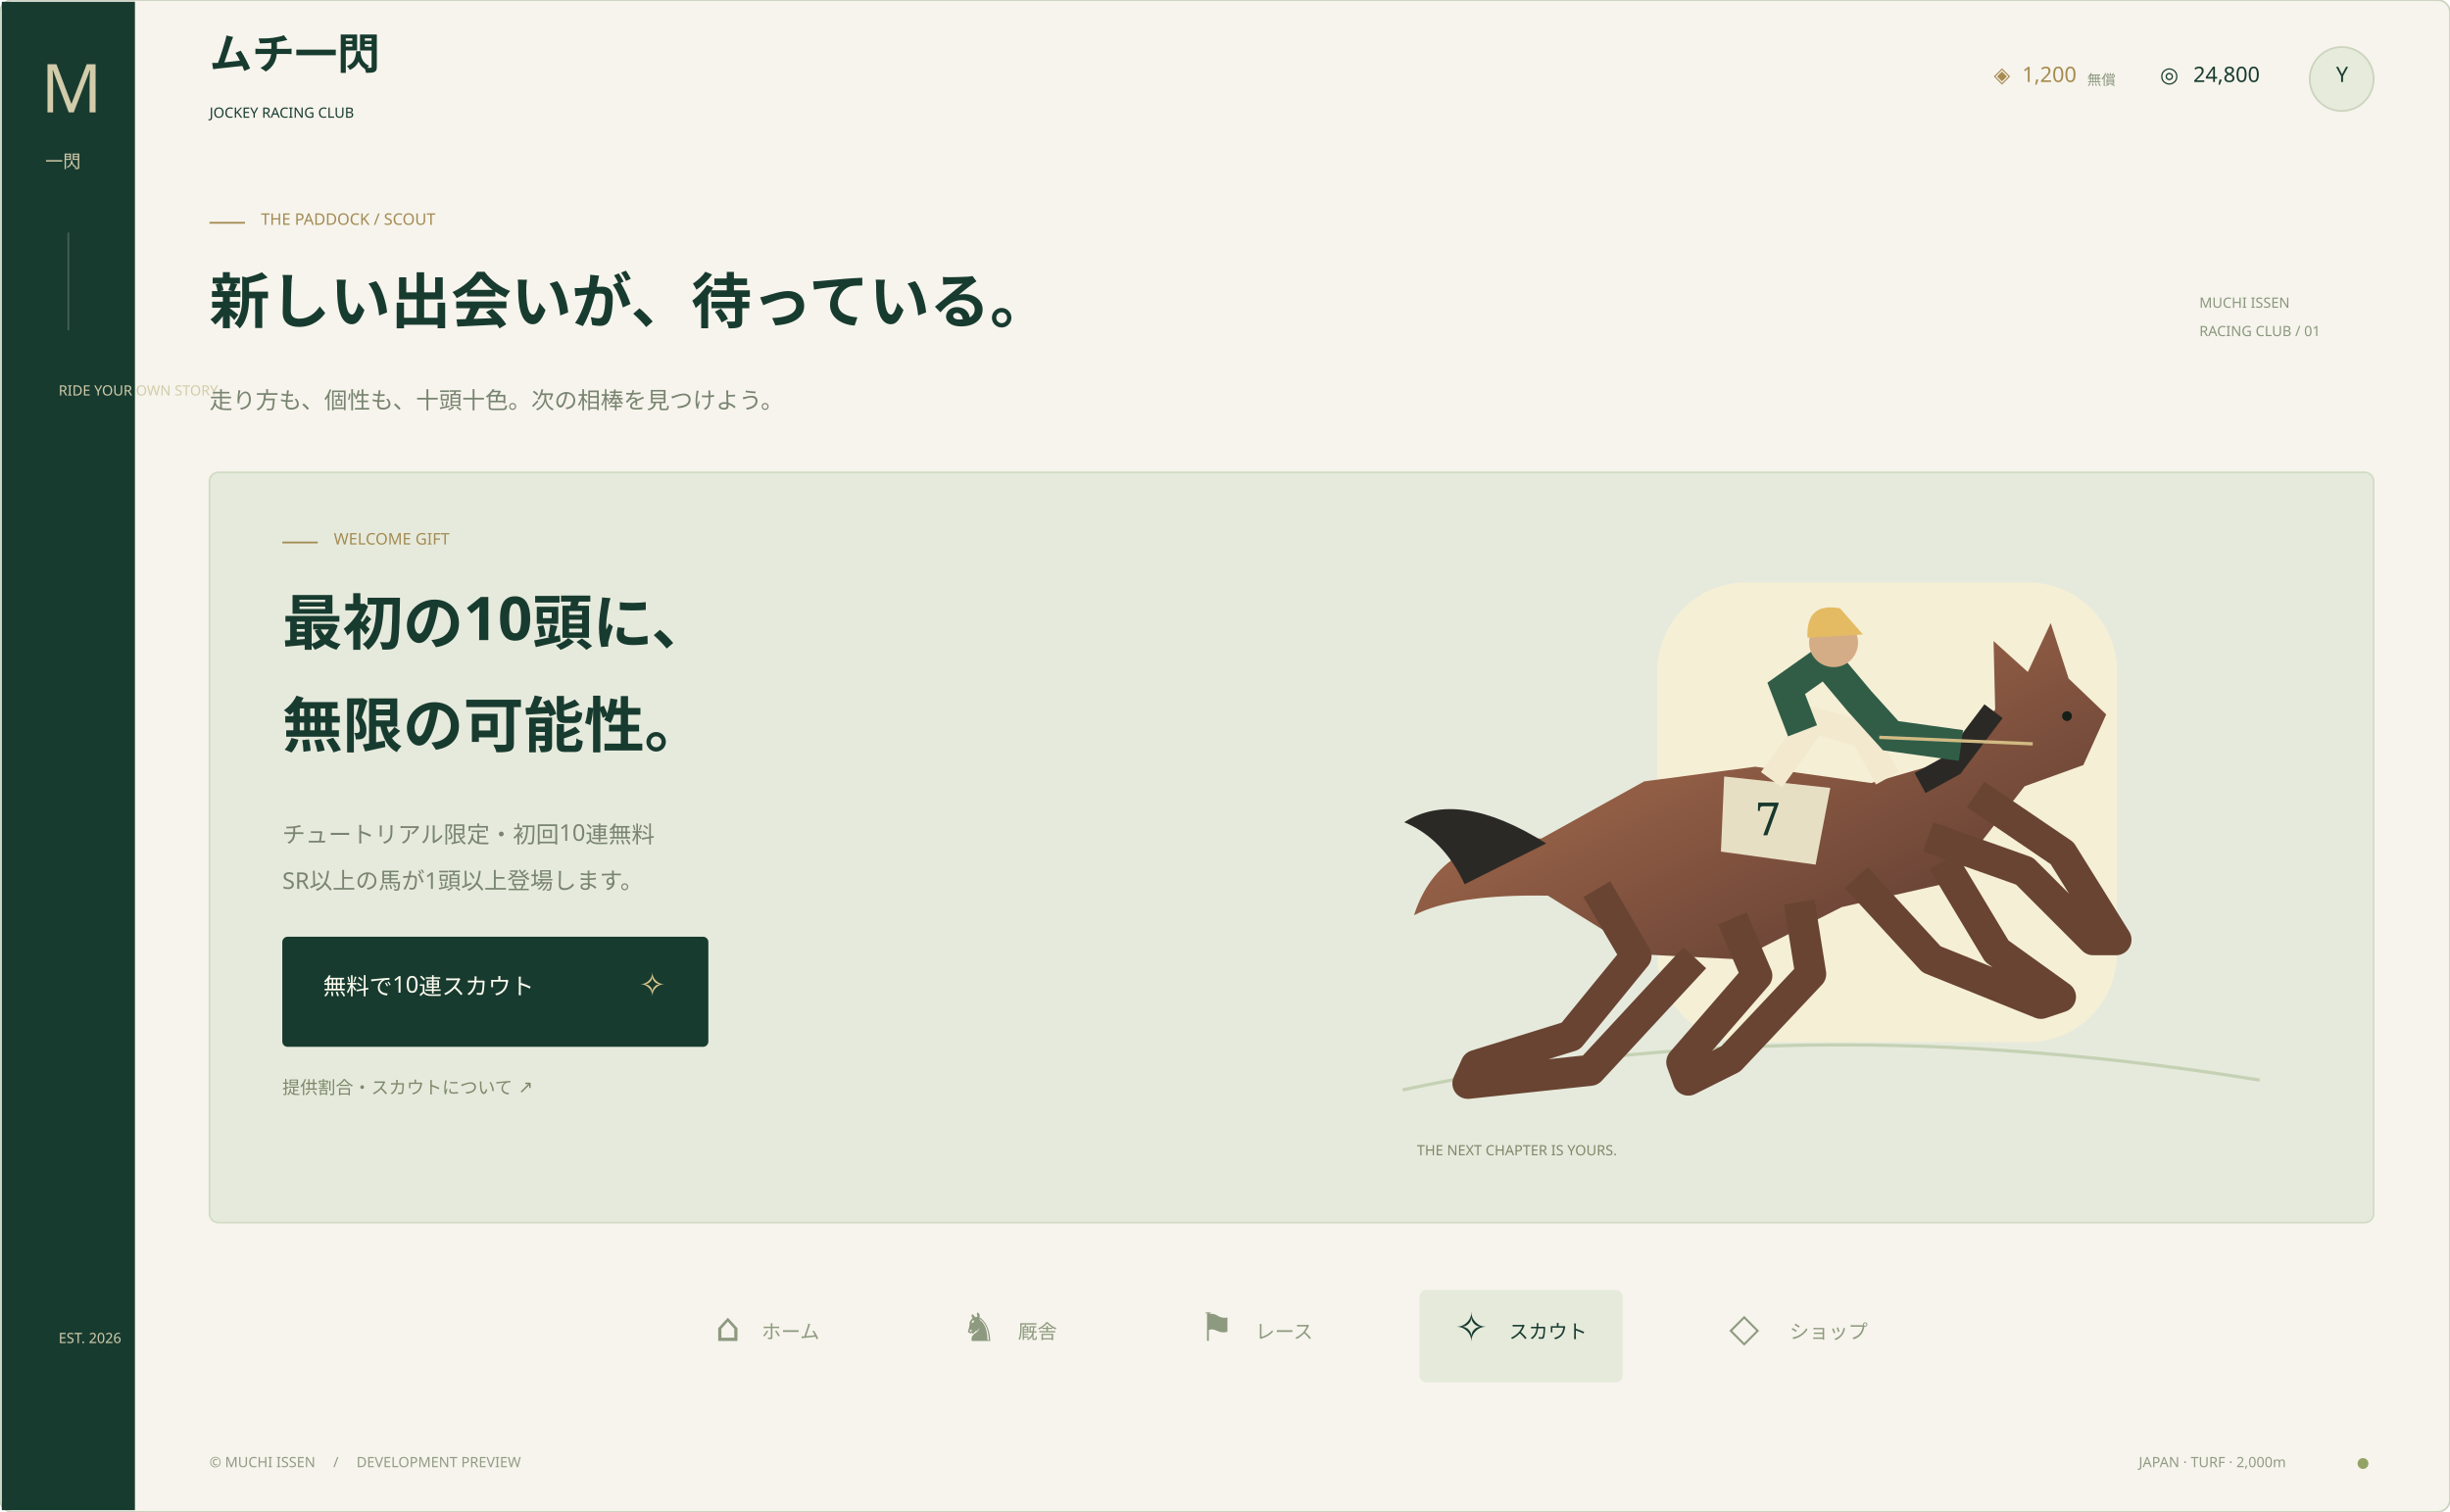
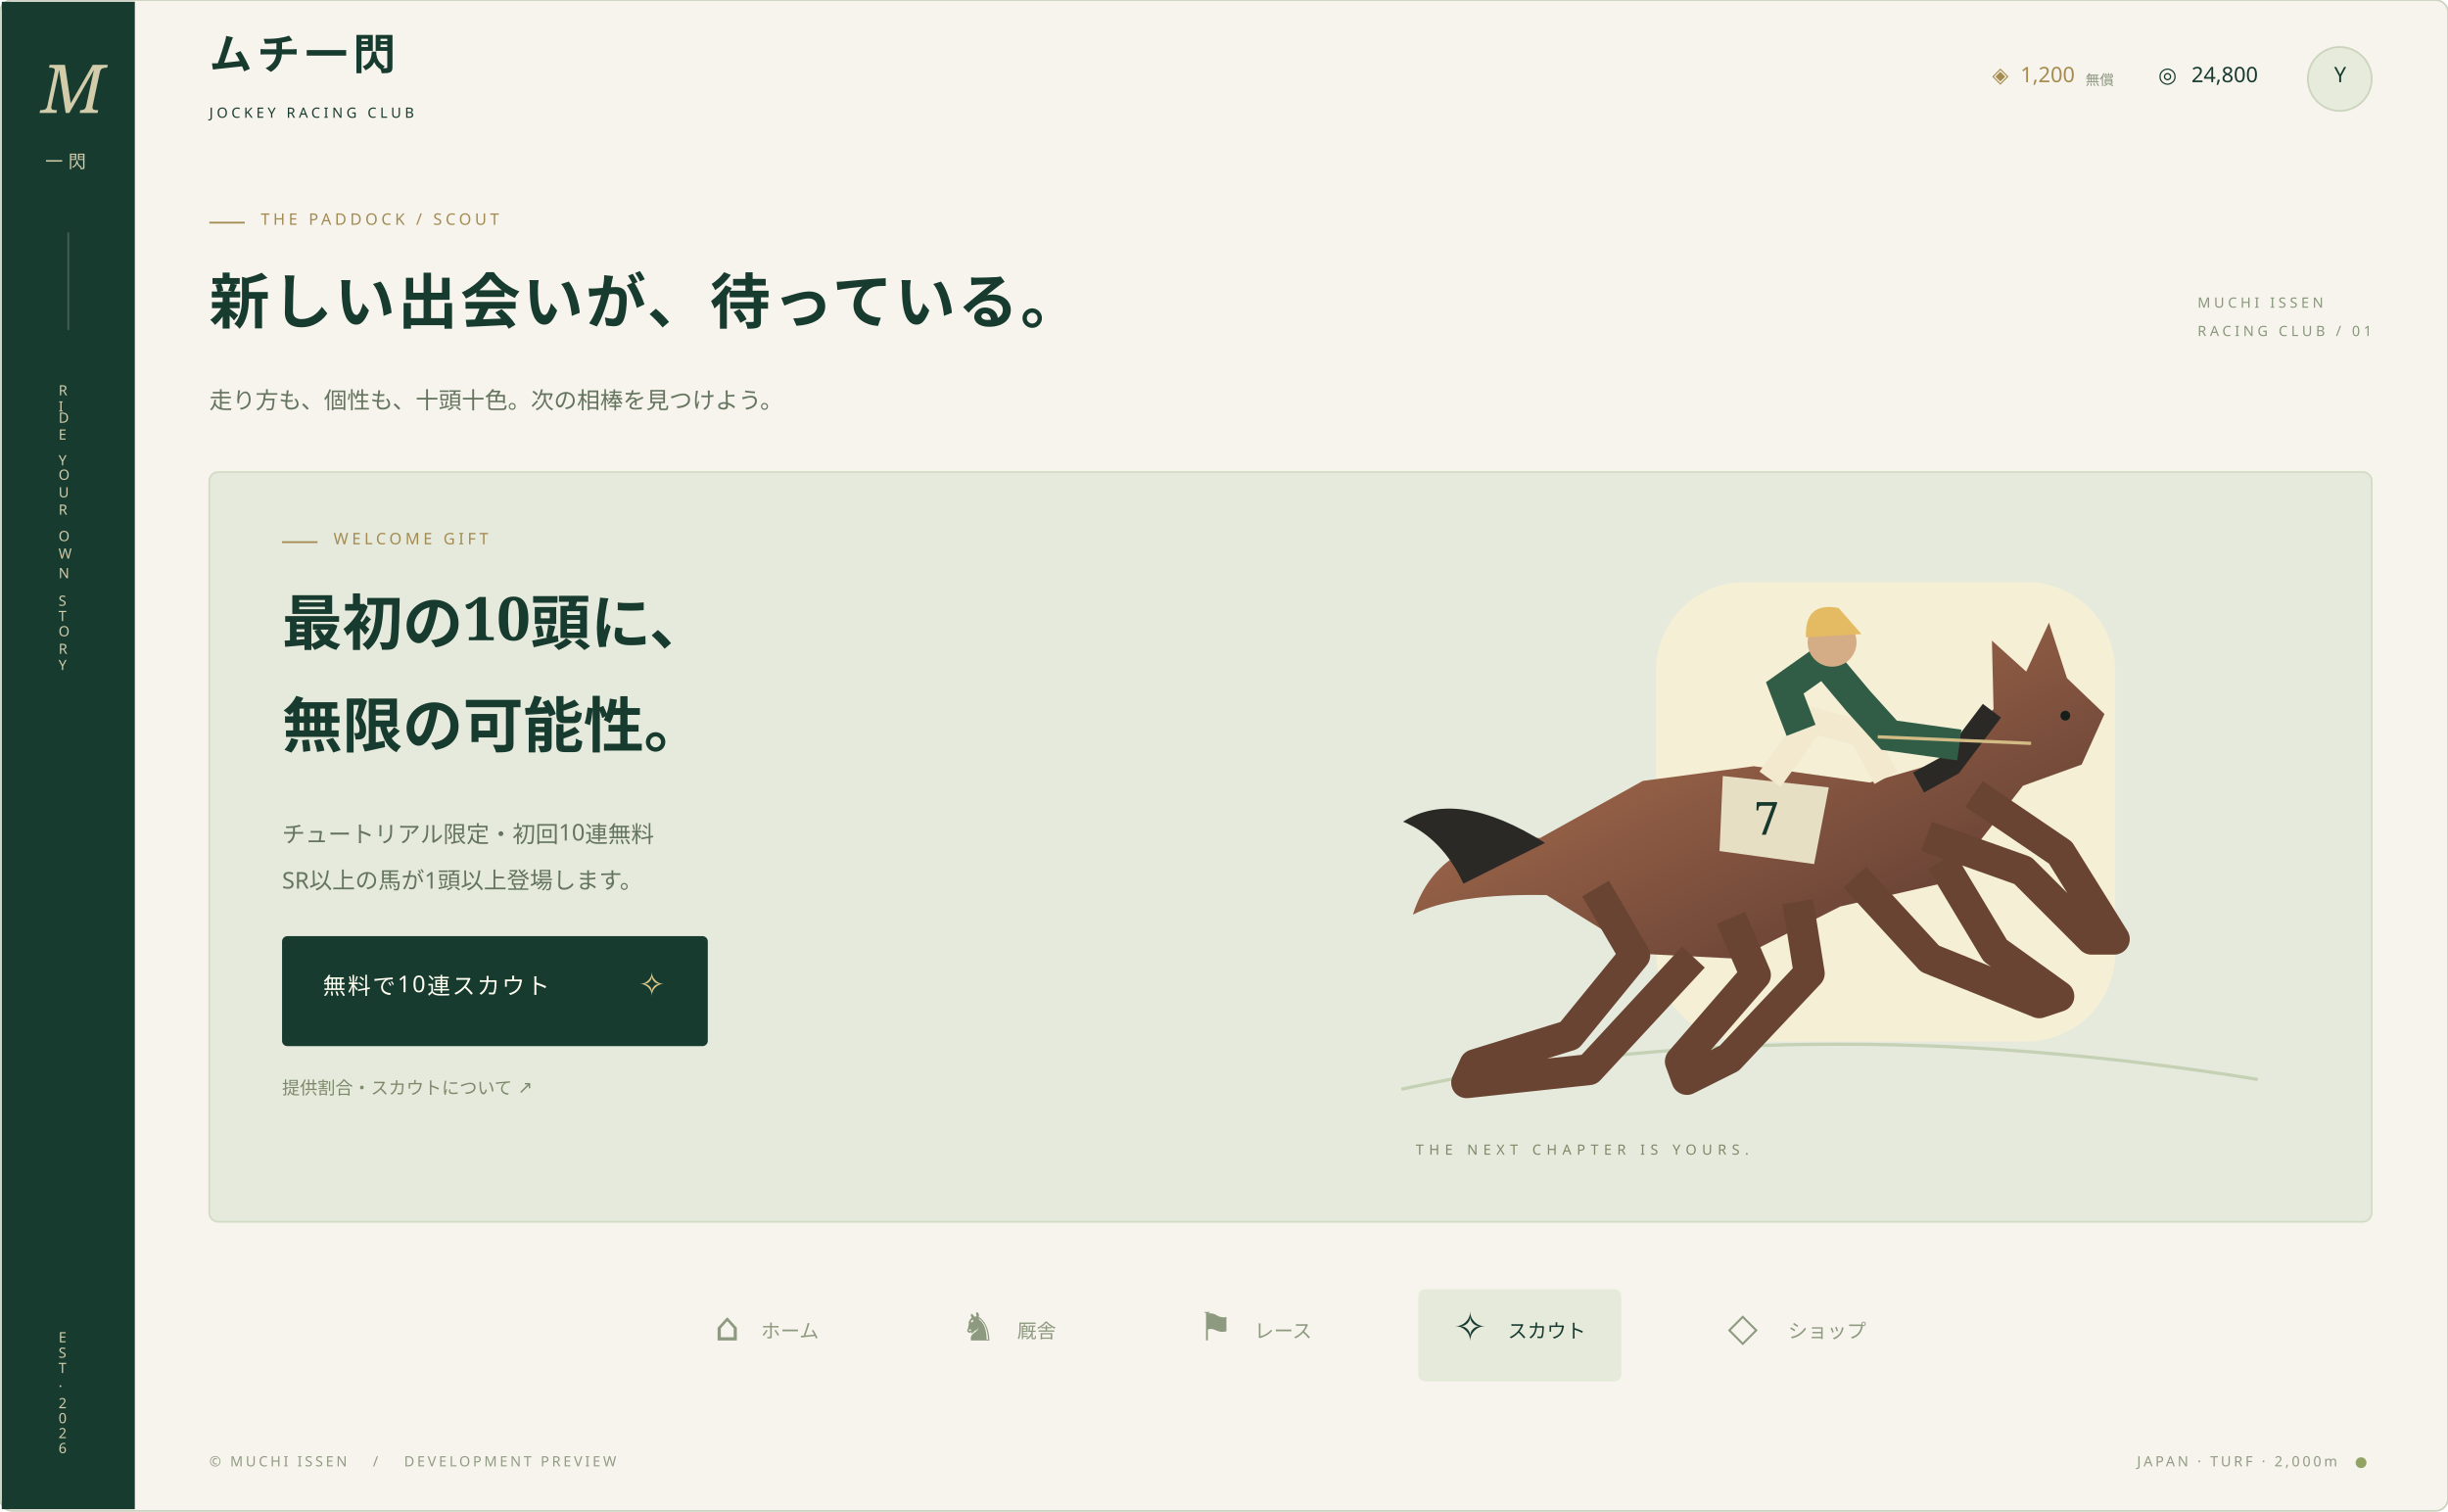
- <svg xmlns="http://www.w3.org/2000/svg" width="1380" height="851.688" viewBox="0 0 1380 851.688">
-   <rect x="0" y="0" width="1380" height="851.688" rx="7" fill="rgb(246, 244, 236)" stroke="rgb(204, 211, 193)" />
-   <rect x="1" y="1" width="75" height="849.688" rx="0" fill="rgb(24, 59, 48)" stroke="none" />
-   <text x="23.062" y="63.3" fill="rgb(210, 204, 170)" font-size="38px" font-weight="400" font-family="Noto Sans JP, sans-serif">M</text>
-   <text x="25.484" y="94.5" fill="rgb(210, 204, 170)" font-size="10px" font-weight="400" font-family="Noto Sans JP, sans-serif">一閃</text>
-   <rect x="38" y="131" width="1" height="55" rx="0" fill="rgba(255, 255, 255, 0.19)" stroke="none" />
-   <text x="33" y="222.8" fill="rgb(210, 204, 170)" font-size="8px" font-weight="400" font-family="Noto Sans JP, sans-serif">RIDE YOUR OWN STORY</text>
-   <text x="33" y="756.566" fill="rgb(210, 204, 170)" font-size="8px" font-weight="400" font-family="Noto Sans JP, sans-serif">EST. 2026</text>
-   <text x="118" y="38.9" fill="rgb(24, 59, 48)" font-size="24px" font-weight="700" font-family="Noto Sans JP, sans-serif">ムチ一閃</text>
-   <text x="118" y="66.3" fill="rgb(24, 59, 48)" font-size="8px" font-weight="400" font-family="Noto Sans JP, sans-serif">JOCKEY RACING CLUB</text>
-   <text x="1123.047" y="46.2" fill="rgb(166, 139, 80)" font-size="12px" font-weight="400" font-family="Noto Sans JP, sans-serif">◈</text>
-   <text x="1138.969" y="46.2" fill="rgb(166, 139, 80)" font-size="12px" font-weight="500" font-family="Noto Sans JP, sans-serif">1,200</text>
-   <text x="1175.656" y="47.8" fill="rgb(139, 150, 127)" font-size="8px" font-weight="400" font-family="Noto Sans JP, sans-serif">無償</text>
-   <text x="1216.656" y="46.2" fill="rgb(24, 59, 48)" font-size="12px" font-weight="400" font-family="Noto Sans JP, sans-serif">◎</text>
-   <text x="1235.359" y="46.2" fill="rgb(24, 59, 48)" font-size="12px" font-weight="500" font-family="Noto Sans JP, sans-serif">24,800</text>
-   <rect x="1301" y="26.5" width="36" height="36" rx="50" fill="rgb(230, 235, 220)" stroke="rgb(204, 212, 190)" />
-   <text x="1315.812" y="46.2" fill="rgb(24, 59, 48)" font-size="12px" font-weight="400" font-family="Noto Sans JP, sans-serif">Y</text>
-   <rect x="118" y="125" width="20" height="1" rx="0" fill="rgb(162, 138, 82)" stroke="none" />
-   <text x="147" y="126.65" fill="rgb(162, 138, 82)" font-size="9px" font-weight="400" font-family="Noto Sans JP, sans-serif">THE PADDOCK / SCOUT</text>
-   <text x="118" y="181.9" fill="rgb(24, 59, 48)" font-size="34px" font-weight="600" font-family="Noto Sans JP, sans-serif">新しい出会いが、待っている。</text>
-   <text x="118" y="230.144" fill="rgb(121, 132, 113)" font-size="13px" font-weight="400" font-family="Noto Sans JP, sans-serif">走り方も、個性も、十頭十色。次の相棒を見つけよう。</text>
-   <text x="1238.812" y="173.347" fill="rgb(137, 151, 125)" font-size="8px" font-weight="400" font-family="Noto Sans JP, sans-serif">MUCHI ISSEN</text>
-   <text x="1238.812" y="189.347" fill="rgb(137, 151, 125)" font-size="8px" font-weight="400" font-family="Noto Sans JP, sans-serif">RACING CLUB / 01</text>
-   <rect x="118" y="266.094" width="1219" height="422.594" rx="5" fill="rgb(230, 234, 220)" stroke="rgb(210, 220, 197)" />
-   <rect x="159" y="305.094" width="20" height="1" rx="0" fill="rgb(162, 138, 82)" stroke="none" />
-   <text x="188" y="306.744" fill="rgb(162, 138, 82)" font-size="9px" font-weight="400" font-family="Noto Sans JP, sans-serif">WELCOME GIFT</text>
-   <text x="159" y="362.994" fill="rgb(24, 59, 48)" font-size="34px" font-weight="600" font-family="Noto Sans JP, sans-serif">最初の10頭に、</text>
-   <text x="159" y="420.791" fill="rgb(24, 59, 48)" font-size="34px" font-weight="600" font-family="Noto Sans JP, sans-serif">無限の可能性。</text>
-   <text x="159" y="474.738" fill="rgb(121, 132, 113)" font-size="13px" font-weight="400" font-family="Noto Sans JP, sans-serif">チュートリアル限定・初回10連無料</text>
-   <text x="159" y="500.738" fill="rgb(121, 132, 113)" font-size="13px" font-weight="400" font-family="Noto Sans JP, sans-serif">SR以上の馬が1頭以上登場します。</text>
-   <rect x="159" y="527.688" width="240" height="62" rx="3" fill="rgb(24, 59, 48)" stroke="none" />
-   <text x="182" y="560.237" fill="rgb(255, 253, 240)" font-size="13px" font-weight="400" font-family="Noto Sans JP, sans-serif">無料で10連スカウト</text>
-   <text x="359.906" y="560.987" fill="rgb(219, 199, 138)" font-size="18px" font-weight="400" font-family="Noto Sans JP, sans-serif">✧</text>
-   <text x="159" y="616.188" fill="rgb(124, 137, 107)" font-size="10px" font-weight="400" font-family="Noto Sans JP, sans-serif">提供割合・スカウトについて ↗</text>
-   <rect x="933.469" y="328.125" width="258.938" height="258.938" rx="50" fill="rgb(245, 239, 214)" stroke="none" />
+ <svg xmlns="http://www.w3.org/2000/svg" width="1380" height="852" viewBox="0 0 1380 852">
+   <rect x="0" y="0" width="1380" height="851.688" rx="7" fill="rgb(246, 244, 236)" stroke="rgb(204, 211, 193)" stroke-width="1" opacity="1" />
+   <rect x="1" y="1" width="75" height="849.688" rx="0" fill="rgb(24, 59, 48)" stroke="none" stroke-width="0" opacity="1" />
+   <text x="23.062" y="63.68" fill="rgb(210, 204, 170)" font-family="Georgia" font-size="38px" font-weight="400" font-style="italic" letter-spacing="0" opacity="1">M</text>
+   <text x="25.484" y="94.6" fill="rgb(210, 204, 170)" font-family="serif" font-size="10px" font-weight="400" font-style="normal" letter-spacing="3px" opacity="1">一閃</text>
+   <rect x="38" y="131" width="1" height="55" rx="0" fill="rgba(255, 255, 255, 0.19)" stroke="none" stroke-width="0" opacity="1" />
+   <text x="33" y="222.88" fill="rgb(210, 204, 170)" font-family="&quot;Hiragino Kaku Gothic ProN&quot;, &quot;Noto Sans JP&quot;, sans-serif" font-size="8px" font-weight="400" font-style="normal" letter-spacing="4px" opacity="1">R</text>
+   <text x="33" y="231.958" fill="rgb(210, 204, 170)" font-family="&quot;Hiragino Kaku Gothic ProN&quot;, &quot;Noto Sans JP&quot;, sans-serif" font-size="8px" font-weight="400" font-style="normal" letter-spacing="4px" opacity="1">I</text>
+   <text x="33" y="238.302" fill="rgb(210, 204, 170)" font-family="&quot;Hiragino Kaku Gothic ProN&quot;, &quot;Noto Sans JP&quot;, sans-serif" font-size="8px" font-weight="400" font-style="normal" letter-spacing="4px" opacity="1">D</text>
+   <text x="33" y="247.802" fill="rgb(210, 204, 170)" font-family="&quot;Hiragino Kaku Gothic ProN&quot;, &quot;Noto Sans JP&quot;, sans-serif" font-size="8px" font-weight="400" font-style="normal" letter-spacing="4px" opacity="1">E</text>
+   <text x="33" y="256.505" fill="rgb(210, 204, 170)" font-family="&quot;Hiragino Kaku Gothic ProN&quot;, &quot;Noto Sans JP&quot;, sans-serif" font-size="8px" font-weight="400" font-style="normal" letter-spacing="4px" opacity="1"> </text>
+   <text x="33" y="262.302" fill="rgb(210, 204, 170)" font-family="&quot;Hiragino Kaku Gothic ProN&quot;, &quot;Noto Sans JP&quot;, sans-serif" font-size="8px" font-weight="400" font-style="normal" letter-spacing="4px" opacity="1">Y</text>
+   <text x="33" y="270.427" fill="rgb(210, 204, 170)" font-family="&quot;Hiragino Kaku Gothic ProN&quot;, &quot;Noto Sans JP&quot;, sans-serif" font-size="8px" font-weight="400" font-style="normal" letter-spacing="4px" opacity="1">O</text>
+   <text x="33" y="280.364" fill="rgb(210, 204, 170)" font-family="&quot;Hiragino Kaku Gothic ProN&quot;, &quot;Noto Sans JP&quot;, sans-serif" font-size="8px" font-weight="400" font-style="normal" letter-spacing="4px" opacity="1">U</text>
+   <text x="33" y="290.13" fill="rgb(210, 204, 170)" font-family="&quot;Hiragino Kaku Gothic ProN&quot;, &quot;Noto Sans JP&quot;, sans-serif" font-size="8px" font-weight="400" font-style="normal" letter-spacing="4px" opacity="1">R</text>
+   <text x="33" y="299.208" fill="rgb(210, 204, 170)" font-family="&quot;Hiragino Kaku Gothic ProN&quot;, &quot;Noto Sans JP&quot;, sans-serif" font-size="8px" font-weight="400" font-style="normal" letter-spacing="4px" opacity="1"> </text>
+   <text x="33" y="305.005" fill="rgb(210, 204, 170)" font-family="&quot;Hiragino Kaku Gothic ProN&quot;, &quot;Noto Sans JP&quot;, sans-serif" font-size="8px" font-weight="400" font-style="normal" letter-spacing="4px" opacity="1">O</text>
+   <text x="33" y="314.88" fill="rgb(210, 204, 170)" font-family="&quot;Hiragino Kaku Gothic ProN&quot;, &quot;Noto Sans JP&quot;, sans-serif" font-size="8px" font-weight="400" font-style="normal" letter-spacing="4px" opacity="1">W</text>
+   <text x="33" y="325.911" fill="rgb(210, 204, 170)" font-family="&quot;Hiragino Kaku Gothic ProN&quot;, &quot;Noto Sans JP&quot;, sans-serif" font-size="8px" font-weight="400" font-style="normal" letter-spacing="4px" opacity="1">N</text>
+   <text x="33" y="335.692" fill="rgb(210, 204, 170)" font-family="&quot;Hiragino Kaku Gothic ProN&quot;, &quot;Noto Sans JP&quot;, sans-serif" font-size="8px" font-weight="400" font-style="normal" letter-spacing="4px" opacity="1"> </text>
+   <text x="33" y="341.489" fill="rgb(210, 204, 170)" font-family="&quot;Hiragino Kaku Gothic ProN&quot;, &quot;Noto Sans JP&quot;, sans-serif" font-size="8px" font-weight="400" font-style="normal" letter-spacing="4px" opacity="1">S</text>
+   <text x="33" y="350.083" fill="rgb(210, 204, 170)" font-family="&quot;Hiragino Kaku Gothic ProN&quot;, &quot;Noto Sans JP&quot;, sans-serif" font-size="8px" font-weight="400" font-style="normal" letter-spacing="4px" opacity="1">T</text>
+   <text x="33" y="358.661" fill="rgb(210, 204, 170)" font-family="&quot;Hiragino Kaku Gothic ProN&quot;, &quot;Noto Sans JP&quot;, sans-serif" font-size="8px" font-weight="400" font-style="normal" letter-spacing="4px" opacity="1">O</text>
+   <text x="33" y="368.599" fill="rgb(210, 204, 170)" font-family="&quot;Hiragino Kaku Gothic ProN&quot;, &quot;Noto Sans JP&quot;, sans-serif" font-size="8px" font-weight="400" font-style="normal" letter-spacing="4px" opacity="1">R</text>
+   <text x="33" y="377.677" fill="rgb(210, 204, 170)" font-family="&quot;Hiragino Kaku Gothic ProN&quot;, &quot;Noto Sans JP&quot;, sans-serif" font-size="8px" font-weight="400" font-style="normal" letter-spacing="4px" opacity="1">Y</text>
+   <text x="33" y="756.646" fill="rgb(210, 204, 170)" font-family="&quot;Hiragino Kaku Gothic ProN&quot;, &quot;Noto Sans JP&quot;, sans-serif" font-size="8px" font-weight="400" font-style="normal" letter-spacing="4px" opacity="1">E</text>
+   <text x="33" y="765.349" fill="rgb(210, 204, 170)" font-family="&quot;Hiragino Kaku Gothic ProN&quot;, &quot;Noto Sans JP&quot;, sans-serif" font-size="8px" font-weight="400" font-style="normal" letter-spacing="4px" opacity="1">S</text>
+   <text x="33" y="773.942" fill="rgb(210, 204, 170)" font-family="&quot;Hiragino Kaku Gothic ProN&quot;, &quot;Noto Sans JP&quot;, sans-serif" font-size="8px" font-weight="400" font-style="normal" letter-spacing="4px" opacity="1">T</text>
+   <text x="33" y="781.786" fill="rgb(210, 204, 170)" font-family="&quot;Hiragino Kaku Gothic ProN&quot;, &quot;Noto Sans JP&quot;, sans-serif" font-size="8px" font-weight="400" font-style="normal" letter-spacing="4px" opacity="1">.</text>
+   <text x="33" y="788.005" fill="rgb(210, 204, 170)" font-family="&quot;Hiragino Kaku Gothic ProN&quot;, &quot;Noto Sans JP&quot;, sans-serif" font-size="8px" font-weight="400" font-style="normal" letter-spacing="4px" opacity="1"> </text>
+   <text x="33" y="793.802" fill="rgb(210, 204, 170)" font-family="&quot;Hiragino Kaku Gothic ProN&quot;, &quot;Noto Sans JP&quot;, sans-serif" font-size="8px" font-weight="400" font-style="normal" letter-spacing="4px" opacity="1">2</text>
+   <text x="33" y="802.239" fill="rgb(210, 204, 170)" font-family="&quot;Hiragino Kaku Gothic ProN&quot;, &quot;Noto Sans JP&quot;, sans-serif" font-size="8px" font-weight="400" font-style="normal" letter-spacing="4px" opacity="1">0</text>
+   <text x="33" y="810.677" fill="rgb(210, 204, 170)" font-family="&quot;Hiragino Kaku Gothic ProN&quot;, &quot;Noto Sans JP&quot;, sans-serif" font-size="8px" font-weight="400" font-style="normal" letter-spacing="4px" opacity="1">2</text>
+   <text x="33" y="819.114" fill="rgb(210, 204, 170)" font-family="&quot;Hiragino Kaku Gothic ProN&quot;, &quot;Noto Sans JP&quot;, sans-serif" font-size="8px" font-weight="400" font-style="normal" letter-spacing="4px" opacity="1">6</text>
+   <text x="118" y="39.14" fill="rgb(24, 59, 48)" font-family="&quot;Yu Mincho&quot;, serif" font-size="24px" font-weight="700" font-style="normal" letter-spacing="3px" opacity="1">ムチ一閃 </text>
+   <text x="118" y="66.38" fill="rgb(24, 59, 48)" font-family="sans-serif" font-size="8px" font-weight="400" font-style="normal" letter-spacing="2px" opacity="1">JOCKEY RACING CLUB</text>
+   <text x="1123.047" y="46.32" fill="rgb(166, 139, 80)" font-family="&quot;Hiragino Kaku Gothic ProN&quot;, &quot;Noto Sans JP&quot;, sans-serif" font-size="12px" font-weight="400" font-style="normal" letter-spacing="0" opacity="1">◈ </text>
+   <text x="1138.969" y="46.32" fill="rgb(166, 139, 80)" font-family="&quot;Hiragino Kaku Gothic ProN&quot;, &quot;Noto Sans JP&quot;, sans-serif" font-size="12px" font-weight="500" font-style="normal" letter-spacing="0" opacity="1">1,200</text>
+   <text x="1175.656" y="47.88" fill="rgb(139, 150, 127)" font-family="&quot;Hiragino Kaku Gothic ProN&quot;, &quot;Noto Sans JP&quot;, sans-serif" font-size="8px" font-weight="400" font-style="normal" letter-spacing="0" opacity="1">無償</text>
+   <text x="1216.656" y="46.32" fill="rgb(24, 59, 48)" font-family="&quot;Hiragino Kaku Gothic ProN&quot;, &quot;Noto Sans JP&quot;, sans-serif" font-size="12px" font-weight="400" font-style="normal" letter-spacing="0" opacity="1">◎ </text>
+   <text x="1235.359" y="46.32" fill="rgb(24, 59, 48)" font-family="&quot;Hiragino Kaku Gothic ProN&quot;, &quot;Noto Sans JP&quot;, sans-serif" font-size="12px" font-weight="500" font-style="normal" letter-spacing="0" opacity="1">24,800</text>
+   <rect x="1301" y="26.5" width="36" height="36" rx="18" fill="rgb(230, 235, 220)" stroke="rgb(204, 212, 190)" stroke-width="1" opacity="1" />
+   <text x="1315.812" y="46.32" fill="rgb(24, 59, 48)" font-family="&quot;Hiragino Kaku Gothic ProN&quot;, &quot;Noto Sans JP&quot;, sans-serif" font-size="12px" font-weight="400" font-style="normal" letter-spacing="0" opacity="1">Y</text>
+   <rect x="118" y="125" width="20" height="1" rx="0" fill="rgb(162, 138, 82)" stroke="none" stroke-width="0" opacity="1" />
+   <text x="147" y="126.74" fill="rgb(162, 138, 82)" font-family="&quot;Hiragino Kaku Gothic ProN&quot;, &quot;Noto Sans JP&quot;, sans-serif" font-size="9px" font-weight="400" font-style="normal" letter-spacing="2px" opacity="1">THE PADDOCK / SCOUT</text>
+   <text x="118" y="182.24" fill="rgb(24, 59, 48)" font-family="&quot;Yu Mincho&quot;, &quot;Noto Serif JP&quot;, serif" font-size="34px" font-weight="600" font-style="normal" letter-spacing="1.36px" opacity="1">新しい出会いが、待っている。</text>
+   <text x="118" y="230.274" fill="rgb(101, 116, 95)" font-family="&quot;Hiragino Kaku Gothic ProN&quot;, &quot;Noto Sans JP&quot;, sans-serif" font-size="13px" font-weight="400" font-style="normal" letter-spacing="0" opacity="1">走り方も、個性も、十頭十色。次の相棒を見つけよう。</text>
+   <text x="1238.812" y="173.427" fill="rgb(137, 151, 125)" font-family="&quot;Hiragino Kaku Gothic ProN&quot;, &quot;Noto Sans JP&quot;, sans-serif" font-size="8px" font-weight="400" font-style="normal" letter-spacing="2px" opacity="1">MUCHI ISSEN</text>
+   <text x="1238.812" y="189.427" fill="rgb(137, 151, 125)" font-family="&quot;Hiragino Kaku Gothic ProN&quot;, &quot;Noto Sans JP&quot;, sans-serif" font-size="8px" font-weight="400" font-style="normal" letter-spacing="2px" opacity="1">RACING CLUB / 01</text>
+   <rect x="118" y="266.094" width="1219" height="422.594" rx="5" fill="rgb(230, 234, 220)" stroke="rgb(210, 220, 197)" stroke-width="1" opacity="1" />
+   <rect x="159" y="305.094" width="20" height="1" rx="0" fill="rgb(162, 138, 82)" stroke="none" stroke-width="0" opacity="1" />
+   <text x="188" y="306.834" fill="rgb(162, 138, 82)" font-family="&quot;Hiragino Kaku Gothic ProN&quot;, &quot;Noto Sans JP&quot;, sans-serif" font-size="9px" font-weight="400" font-style="normal" letter-spacing="2px" opacity="1">WELCOME GIFT</text>
+   <text x="159" y="363.334" fill="rgb(24, 59, 48)" font-family="&quot;Yu Mincho&quot;, &quot;Noto Serif JP&quot;, serif" font-size="34px" font-weight="600" font-style="normal" letter-spacing="0" opacity="1">最初の10頭に、</text>
+   <text x="159" y="421.131" fill="rgb(24, 59, 48)" font-family="&quot;Yu Mincho&quot;, &quot;Noto Serif JP&quot;, serif" font-size="34px" font-weight="600" font-style="normal" letter-spacing="0" opacity="1">無限の可能性。</text>
+   <text x="159" y="474.868" fill="rgb(101, 116, 95)" font-family="&quot;Hiragino Kaku Gothic ProN&quot;, &quot;Noto Sans JP&quot;, sans-serif" font-size="13px" font-weight="400" font-style="normal" letter-spacing="0" opacity="1">チュートリアル限定・初回10連無料</text>
+   <text x="159" y="500.868" fill="rgb(101, 116, 95)" font-family="&quot;Hiragino Kaku Gothic ProN&quot;, &quot;Noto Sans JP&quot;, sans-serif" font-size="13px" font-weight="400" font-style="normal" letter-spacing="0" opacity="1">SR以上の馬が1頭以上登場します。</text>
+   <rect x="159" y="527.688" width="240" height="62" rx="3" fill="rgb(24, 59, 48)" stroke="none" stroke-width="0" opacity="1" />
+   <text x="182" y="560.367" fill="rgb(255, 253, 240)" font-family="&quot;Hiragino Kaku Gothic ProN&quot;, &quot;Noto Sans JP&quot;, sans-serif" font-size="13px" font-weight="400" font-style="normal" letter-spacing="1px" opacity="1">無料で10連スカウト </text>
+   <text x="359.906" y="561.168" fill="rgb(219, 199, 138)" font-family="&quot;Hiragino Kaku Gothic ProN&quot;, &quot;Noto Sans JP&quot;, sans-serif" font-size="18px" font-weight="400" font-style="normal" letter-spacing="1px" opacity="1">✧</text>
+   <text x="159" y="616.788" fill="rgb(124, 137, 107)" font-family="&quot;Hiragino Kaku Gothic ProN&quot;, &quot;Noto Sans JP&quot;, sans-serif" font-size="10px" font-weight="400" font-style="normal" letter-spacing="0" opacity="1">提供割合・スカウトについて ↗</text>
+   <rect x="933.469" y="328.125" width="258.938" height="258.938" rx="50" fill="rgb(245, 239, 214)" stroke="none" stroke-width="0" opacity="1" />
  <svg x="727.5" y="279.094" width="588.5" height="408.594" viewBox="0 0 640 440">
    <defs>
-       <linearGradient id="coat" x2="1" y2="1">
+       <linearGradient id="coat-export-1" x2="1" y2="1">
        <stop stop-color="#bb7955" />
        <stop offset="1" stop-color="#55362e" />
      </linearGradient>
    </defs>
    <path d="M68 362Q310 310 593 356" fill="none" stroke="#c5d1b4" stroke-width="2" />
-     <path d="M153 208Q91 205 75 255Q100 242 157 243L215 279L274 282L337 250L403 235L449 176L485 163L499 132L476 110L465 76L451 106L430 87L431 129L400 161L355 174L284 164L216 173Z" fill="url(#coat)" />
+     <path d="M153 208Q91 205 75 255Q100 242 157 243L215 279L274 282L337 250L403 235L449 176L485 163L499 132L476 110L465 76L451 106L430 87L431 129L400 161L355 174L284 164L216 173Z" fill="url(#coat-export-1)" />
    <path d="M187 239L211 280L171 329L113 347L108 358L183 350L247 281M270 257L285 292L239 345L243 356L269 343L318 291L311 247M346 232L392 282L459 309L471 305L432 277L399 222M390 207L449 228L491 270L505 270L472 217L419 181" fill="none" stroke="#694432" stroke-width="19" stroke-linejoin="round" />
    <path d="M156 211Q102 177 69 198Q93 208 106 236" fill="#2b2925" />
    <path d="M430 130L405 163L385 174" fill="none" stroke="#2b2925" stroke-width="14" />
    <path d="M265 170L330 177L321 224L263 216Z" fill="#e7dfc4" />
    <text x="284" y="206" fill="#17382c" font-size="28" font-family="serif">7</text>
    <path d="M294 172L320 136L350 144L365 171" fill="none" stroke="#f2e9cf" stroke-width="16" />
    <path d="M313 142L303 116L327 99L348 124L367 145L410 151" fill="none" stroke="#315d47" stroke-width="19" />
    <circle cx="332" cy="88" r="15" fill="#d4ad86" />
    <path d="M316 85Q315 63 336 67L350 83Z" fill="#e4bb62" />
    <path d="M360 146L454 150" stroke="#d2bb84" fill="none" stroke-width="2" />
    <circle cx="475" cy="133" r="3" fill="#161e19" />
  </svg>
-   <text x="798.109" y="650.8" fill="rgb(124, 137, 105)" font-size="8px" font-weight="400" font-family="Noto Sans JP, sans-serif">THE NEXT CHAPTER IS YOURS.</text>
-   <rect x="118" y="713.688" width="1219" height="65" rx="0" fill="none" stroke="rgb(215, 223, 205) rgb(24, 59, 48) rgb(24, 59, 48)" />
-   <text x="402.984" y="755.388" fill="rgb(142, 154, 128)" font-size="22px" font-weight="400" font-family="Noto Sans JP, sans-serif">⌂</text>
-   <text x="428.953" y="754.038" fill="rgb(142, 154, 128)" font-size="11px" font-weight="400" font-family="Noto Sans JP, sans-serif">ホーム</text>
-   <text x="541.625" y="755.388" fill="rgb(142, 154, 128)" font-size="22px" font-weight="400" font-family="Noto Sans JP, sans-serif">♞</text>
-   <text x="573.359" y="754.038" fill="rgb(142, 154, 128)" font-size="11px" font-weight="400" font-family="Noto Sans JP, sans-serif">厩舎</text>
-   <text x="675.359" y="755.388" fill="rgb(142, 154, 128)" font-size="22px" font-weight="400" font-family="Noto Sans JP, sans-serif">⚑</text>
-   <text x="707.094" y="754.038" fill="rgb(142, 154, 128)" font-size="11px" font-weight="400" font-family="Noto Sans JP, sans-serif">レース</text>
-   <rect x="799.547" y="726.688" width="114.438" height="52" rx="4" fill="rgb(229, 234, 219)" stroke="none" />
-   <text x="819.547" y="755.388" fill="rgb(24, 59, 48)" font-size="22px" font-weight="400" font-family="Noto Sans JP, sans-serif">✧</text>
-   <text x="849.984" y="754.038" fill="rgb(24, 59, 48)" font-size="11px" font-weight="400" font-family="Noto Sans JP, sans-serif">スカウト</text>
-   <text x="973.984" y="755.388" fill="rgb(142, 154, 128)" font-size="22px" font-weight="400" font-family="Noto Sans JP, sans-serif">◇</text>
-   <text x="1008" y="754.038" fill="rgb(142, 154, 128)" font-size="11px" font-weight="400" font-family="Noto Sans JP, sans-serif">ショップ</text>
-   <rect x="76" y="798.688" width="1303" height="52" rx="0" fill="none" stroke="rgb(216, 223, 205) rgb(145, 155, 132) rgb(145, 155, 132)" />
-   <text x="118" y="826.487" fill="rgb(145, 155, 132)" font-size="8px" font-weight="400" font-family="Noto Sans JP, sans-serif">© MUCHI ISSEN　 /　 DEVELOPMENT PREVIEW</text>
-   <text x="1204.703" y="826.487" fill="rgb(145, 155, 132)" font-size="8px" font-weight="400" font-family="Noto Sans JP, sans-serif">JAPAN · TURF · 2,000m</text>
-   <text x="1327.5" y="826.487" fill="rgb(146, 163, 101)" font-size="8px" font-weight="400" font-family="Noto Sans JP, sans-serif">●</text>
+   <text x="798.109" y="650.88" fill="rgb(124, 137, 105)" font-family="&quot;Hiragino Kaku Gothic ProN&quot;, &quot;Noto Sans JP&quot;, sans-serif" font-size="8px" font-weight="400" font-style="normal" letter-spacing="3px" opacity="1">THE NEXT CHAPTER IS YOURS.</text>
+   <rect x="118" y="713.688" width="1219" height="65" rx="0" fill="none" stroke="rgb(215, 223, 205) rgb(24, 59, 48) rgb(24, 59, 48)" stroke-width="1" opacity="1" />
+   <text x="402.984" y="755.607" fill="rgb(142, 154, 128)" font-family="&quot;Hiragino Kaku Gothic ProN&quot;, &quot;Noto Sans JP&quot;, sans-serif" font-size="22px" font-weight="400" font-style="normal" letter-spacing="0" opacity="1">⌂</text>
+   <text x="428.953" y="754.148" fill="rgb(142, 154, 128)" font-family="&quot;Hiragino Kaku Gothic ProN&quot;, &quot;Noto Sans JP&quot;, sans-serif" font-size="11px" font-weight="400" font-style="normal" letter-spacing="0" opacity="1">ホーム</text>
+   <text x="541.625" y="755.607" fill="rgb(142, 154, 128)" font-family="&quot;Hiragino Kaku Gothic ProN&quot;, &quot;Noto Sans JP&quot;, sans-serif" font-size="22px" font-weight="400" font-style="normal" letter-spacing="0" opacity="1">♞</text>
+   <text x="573.359" y="754.148" fill="rgb(142, 154, 128)" font-family="&quot;Hiragino Kaku Gothic ProN&quot;, &quot;Noto Sans JP&quot;, sans-serif" font-size="11px" font-weight="400" font-style="normal" letter-spacing="0" opacity="1">厩舎</text>
+   <text x="675.359" y="755.607" fill="rgb(142, 154, 128)" font-family="&quot;Hiragino Kaku Gothic ProN&quot;, &quot;Noto Sans JP&quot;, sans-serif" font-size="22px" font-weight="400" font-style="normal" letter-spacing="0" opacity="1">⚑</text>
+   <text x="707.094" y="754.148" fill="rgb(142, 154, 128)" font-family="&quot;Hiragino Kaku Gothic ProN&quot;, &quot;Noto Sans JP&quot;, sans-serif" font-size="11px" font-weight="400" font-style="normal" letter-spacing="0" opacity="1">レース</text>
+   <rect x="799.547" y="726.688" width="114.438" height="52" rx="4" fill="rgb(229, 234, 219)" stroke="none" stroke-width="0" opacity="1" />
+   <text x="819.547" y="755.607" fill="rgb(24, 59, 48)" font-family="&quot;Hiragino Kaku Gothic ProN&quot;, &quot;Noto Sans JP&quot;, sans-serif" font-size="22px" font-weight="400" font-style="normal" letter-spacing="0" opacity="1">✧</text>
+   <text x="849.984" y="754.148" fill="rgb(24, 59, 48)" font-family="&quot;Hiragino Kaku Gothic ProN&quot;, &quot;Noto Sans JP&quot;, sans-serif" font-size="11px" font-weight="400" font-style="normal" letter-spacing="0" opacity="1">スカウト</text>
+   <text x="973.984" y="755.607" fill="rgb(142, 154, 128)" font-family="&quot;Hiragino Kaku Gothic ProN&quot;, &quot;Noto Sans JP&quot;, sans-serif" font-size="22px" font-weight="400" font-style="normal" letter-spacing="0" opacity="1">◇</text>
+   <text x="1008" y="754.148" fill="rgb(142, 154, 128)" font-family="&quot;Hiragino Kaku Gothic ProN&quot;, &quot;Noto Sans JP&quot;, sans-serif" font-size="11px" font-weight="400" font-style="normal" letter-spacing="0" opacity="1">ショップ</text>
+   <rect x="76" y="798.688" width="1303" height="52" rx="0" fill="none" stroke="rgb(216, 223, 205) rgb(145, 155, 132) rgb(145, 155, 132)" stroke-width="1" opacity="1" />
+   <text x="118" y="826.567" fill="rgb(145, 155, 132)" font-family="&quot;Hiragino Kaku Gothic ProN&quot;, &quot;Noto Sans JP&quot;, sans-serif" font-size="8px" font-weight="400" font-style="normal" letter-spacing="1.5px" opacity="1">© MUCHI ISSEN　 /　 DEVELOPMENT PREVIEW</text>
+   <text x="1204.703" y="826.567" fill="rgb(145, 155, 132)" font-family="&quot;Hiragino Kaku Gothic ProN&quot;, &quot;Noto Sans JP&quot;, sans-serif" font-size="8px" font-weight="400" font-style="normal" letter-spacing="1.5px" opacity="1">JAPAN · TURF · 2,000m </text>
+   <text x="1327.5" y="826.567" fill="rgb(146, 163, 101)" font-family="&quot;Hiragino Kaku Gothic ProN&quot;, &quot;Noto Sans JP&quot;, sans-serif" font-size="8px" font-weight="400" font-style="normal" letter-spacing="1.5px" opacity="1">●</text>
</svg>
